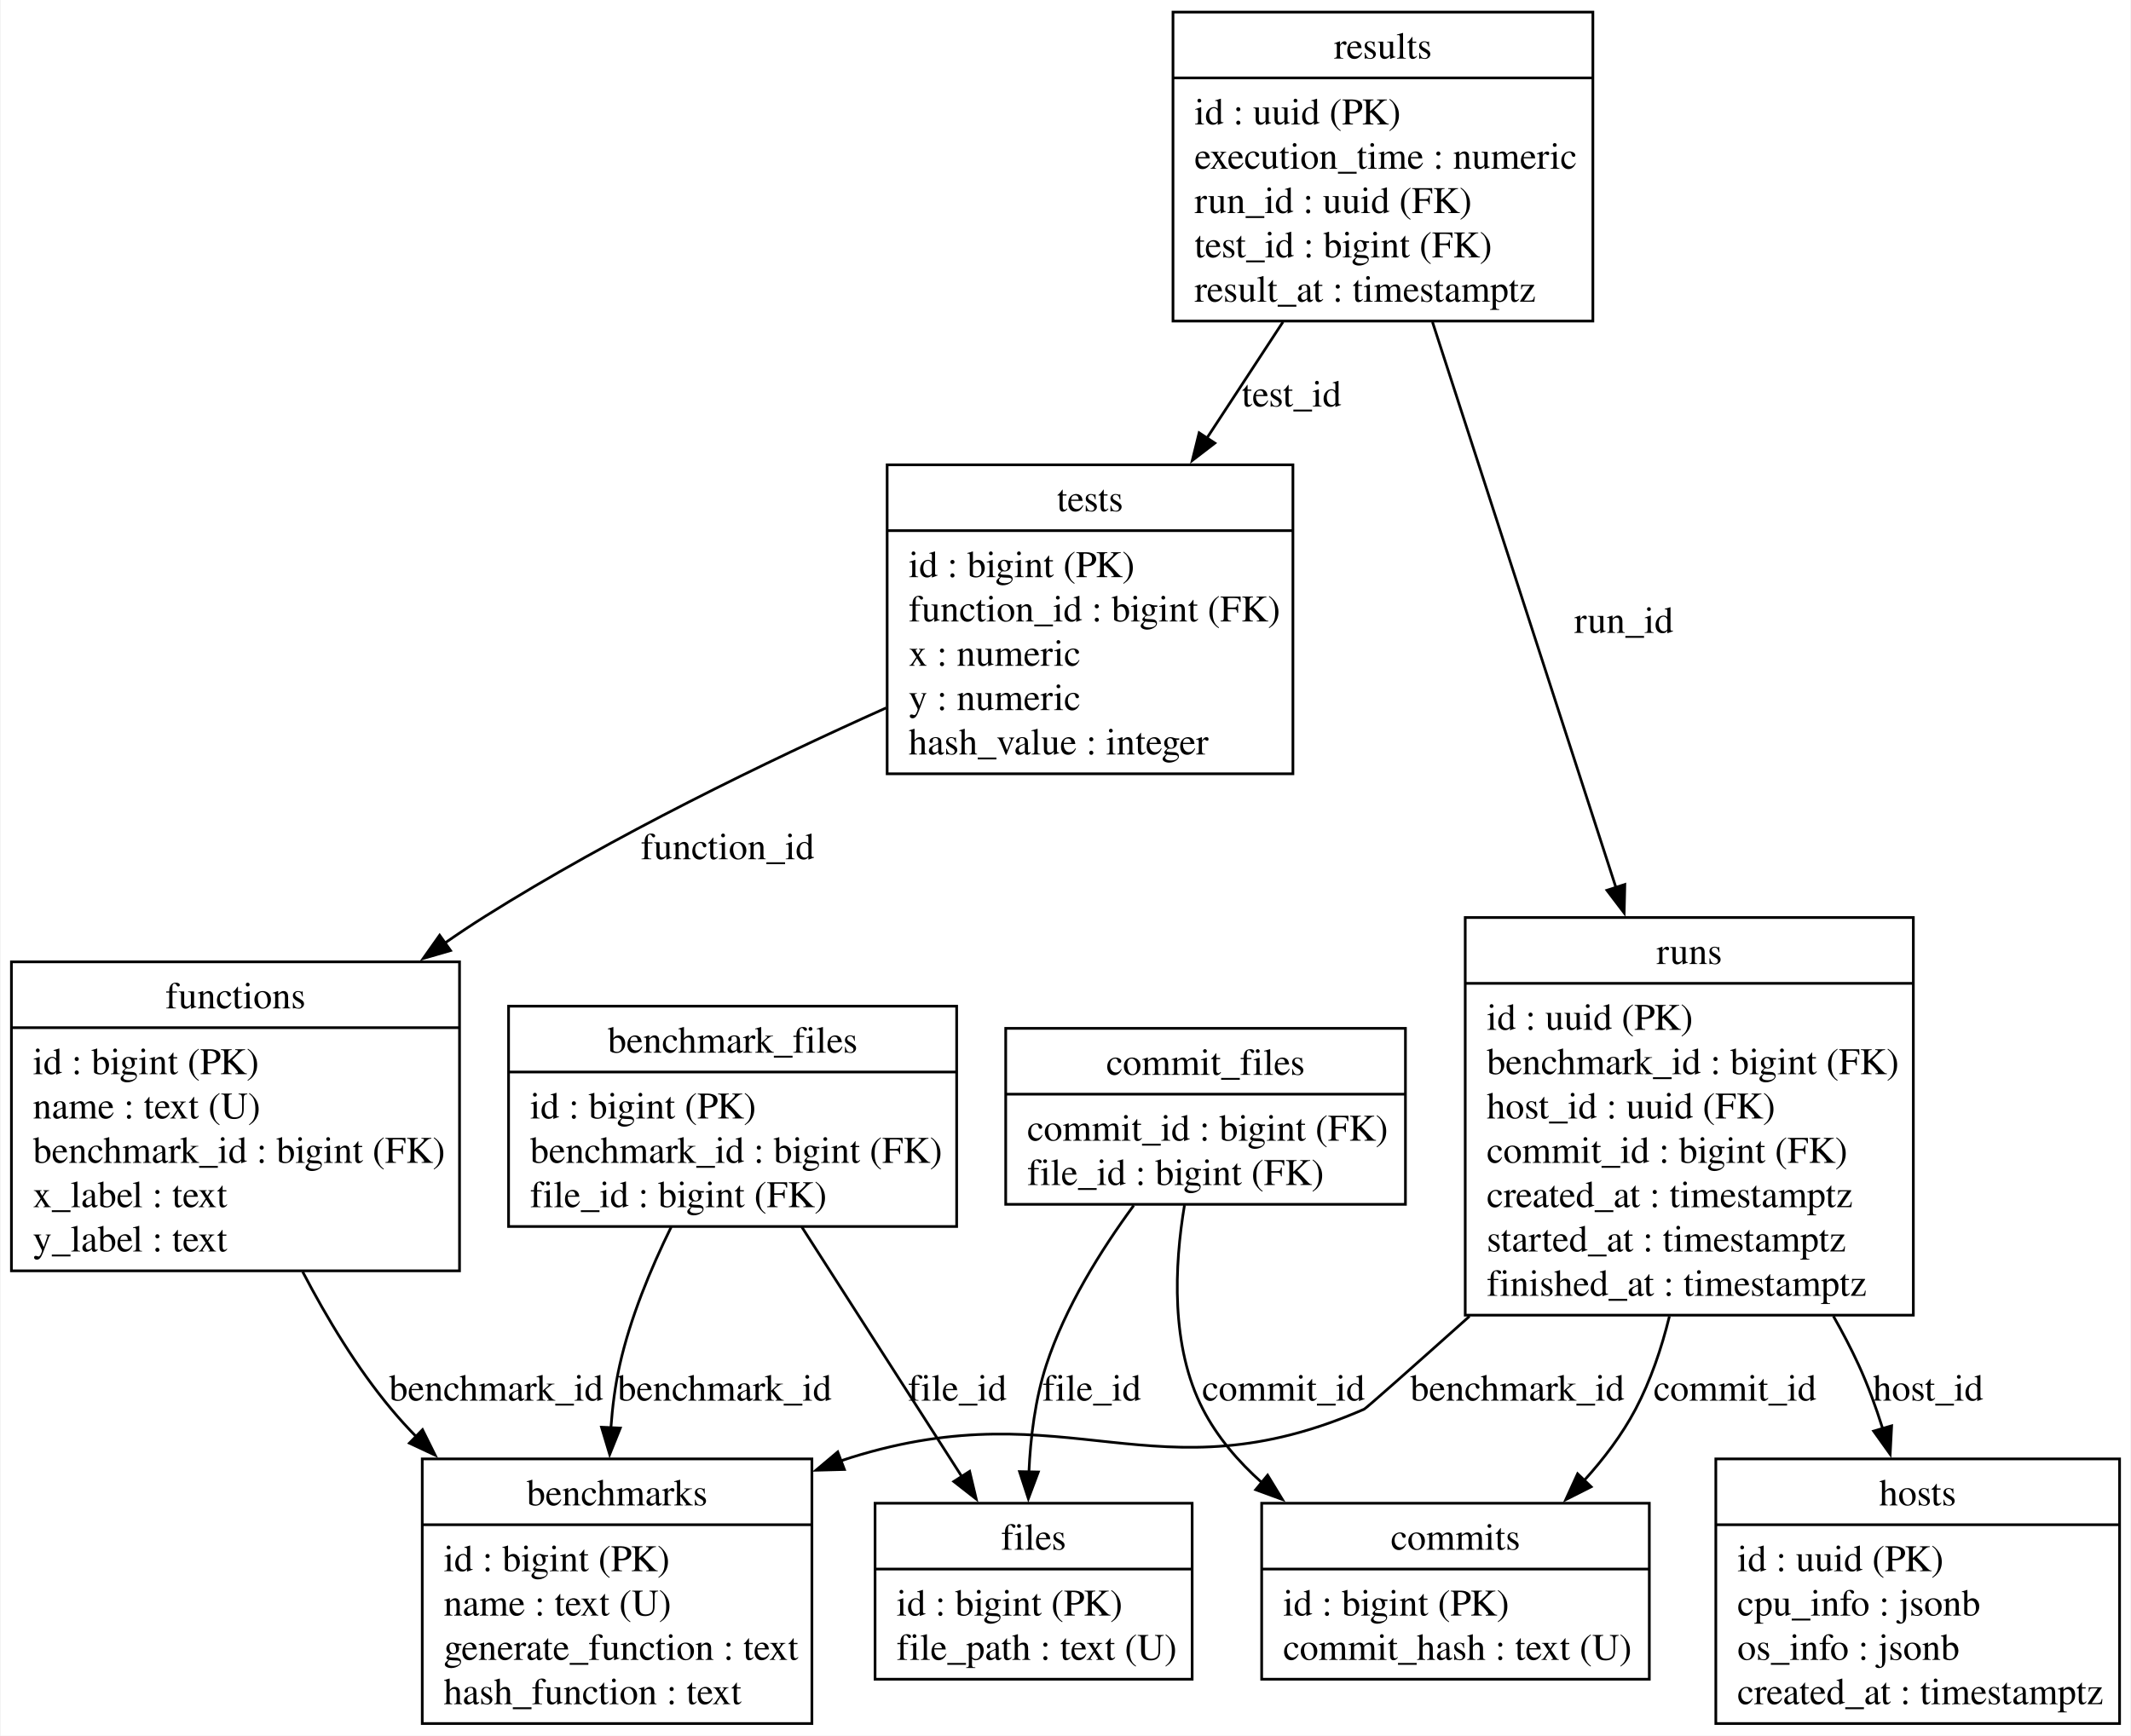
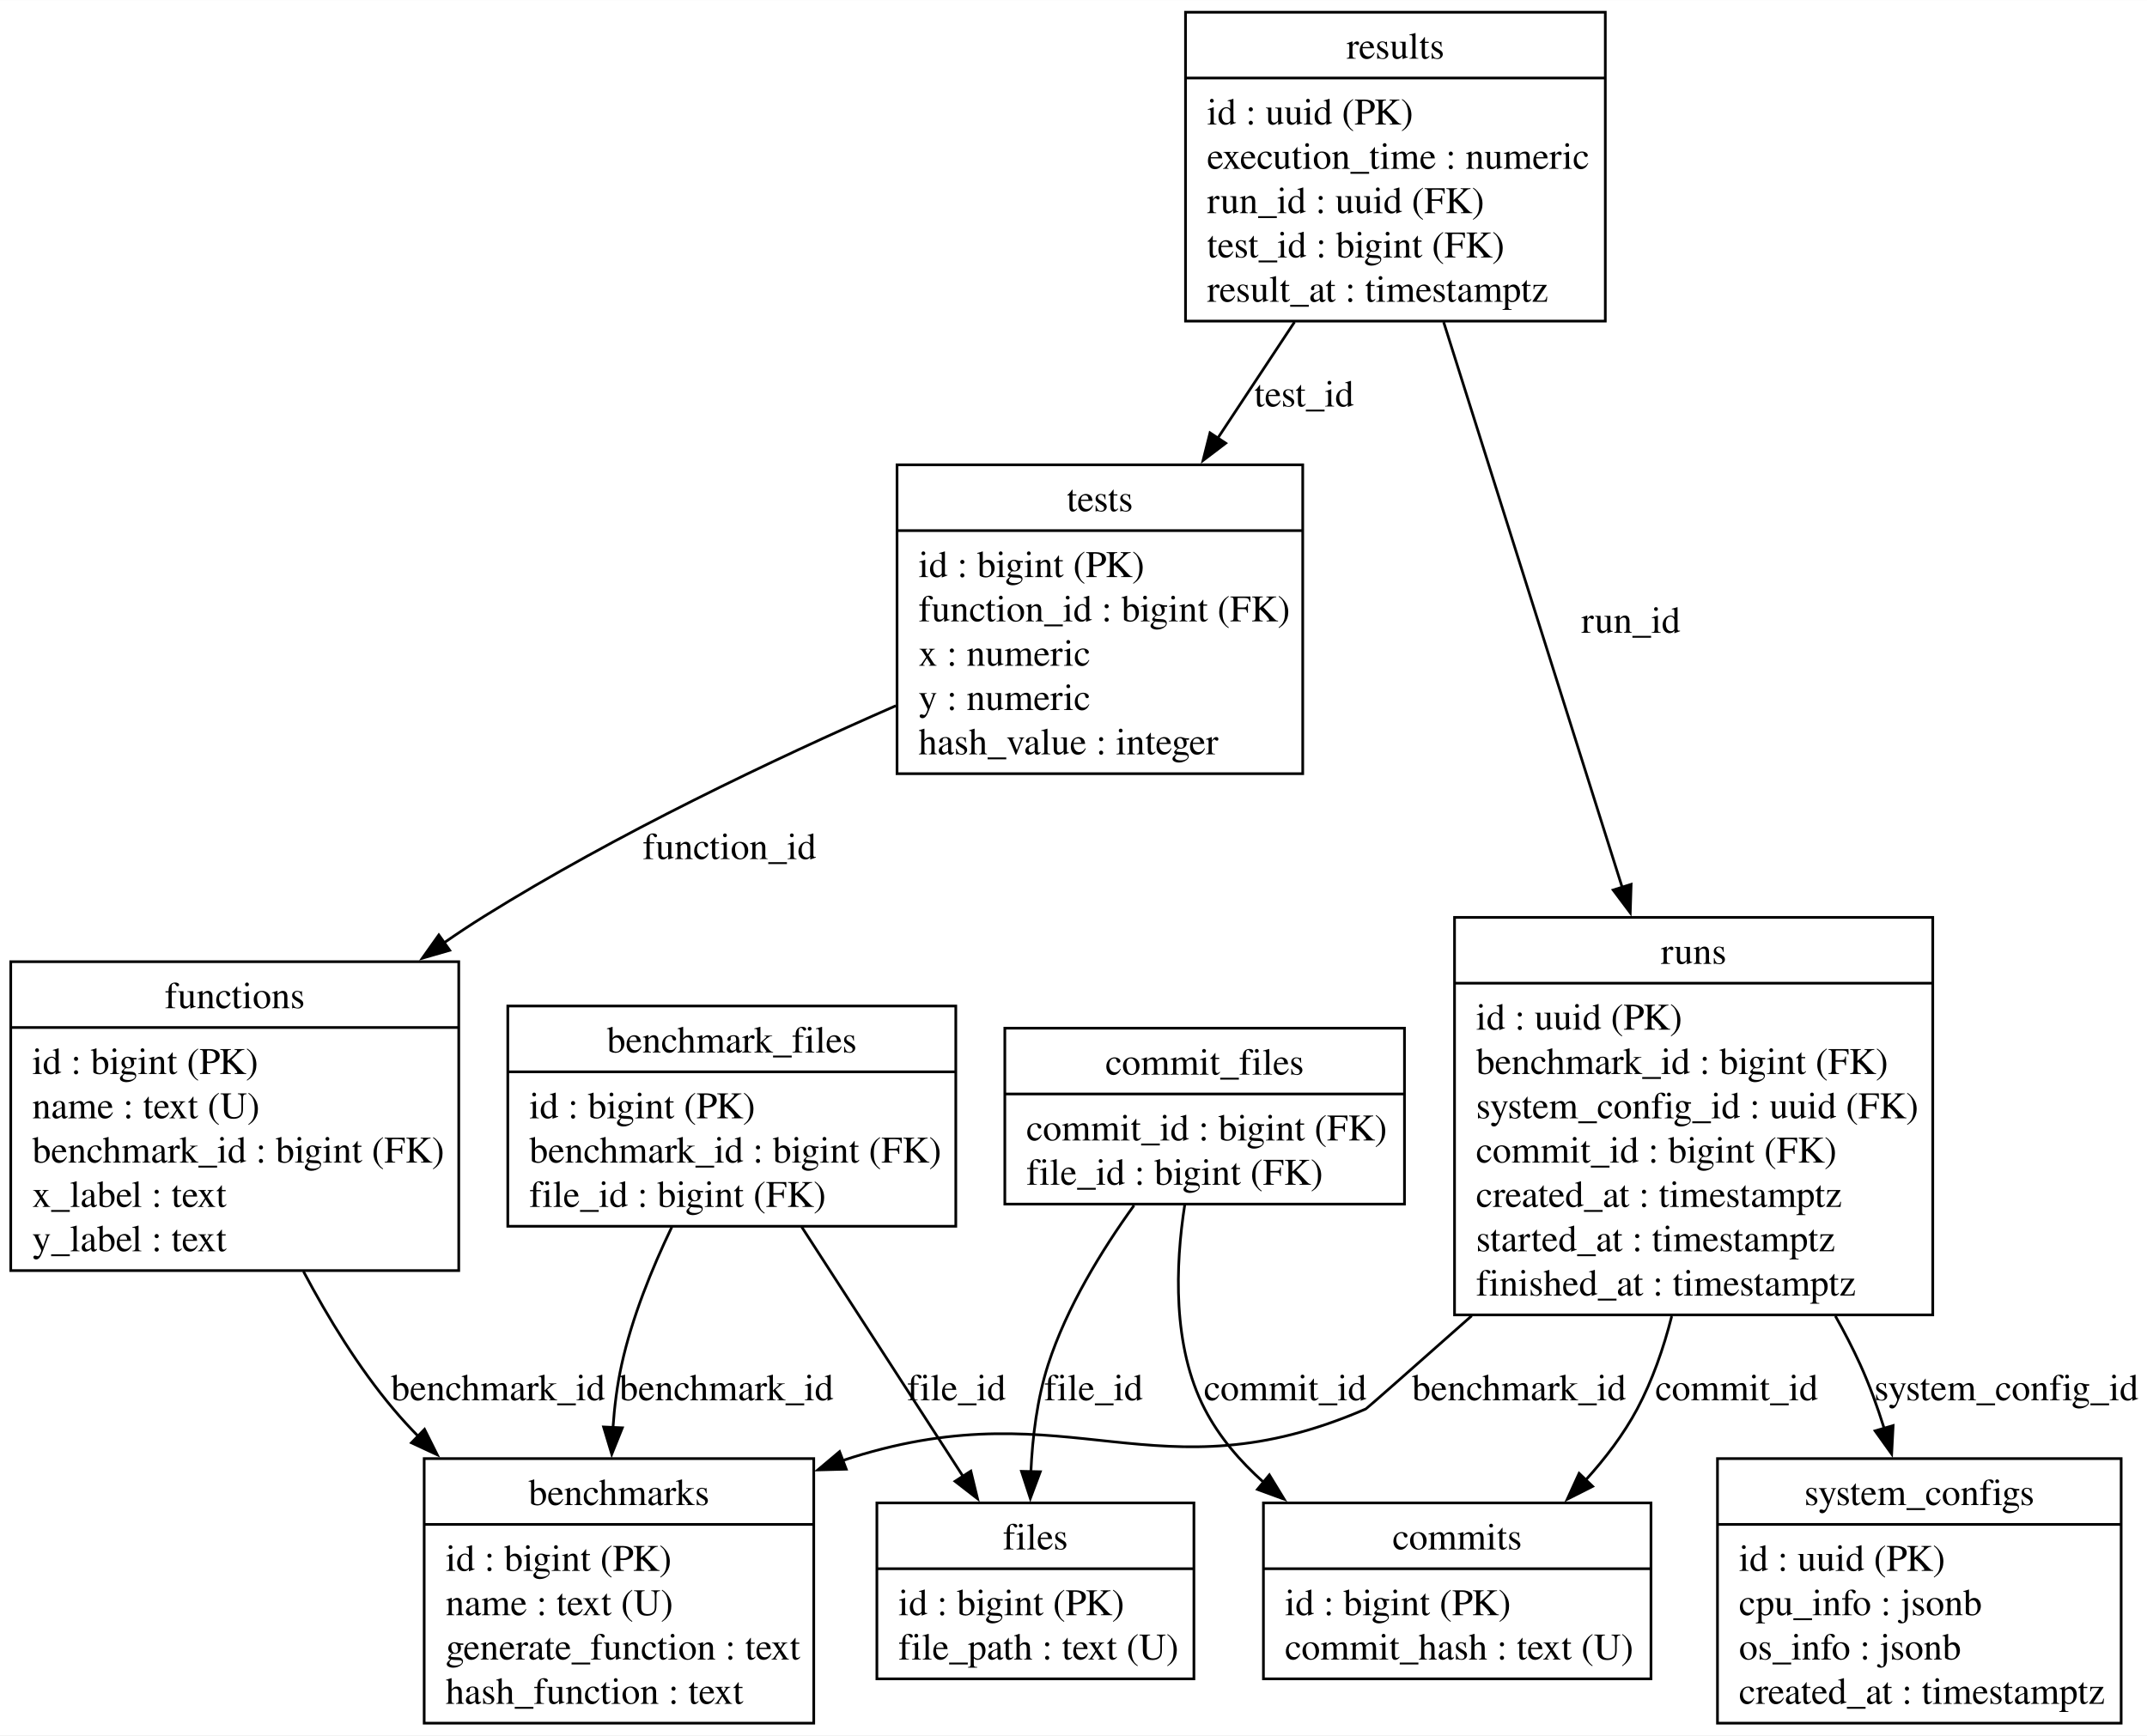
- <svg xmlns="http://www.w3.org/2000/svg" width="793pt" height="646pt" viewBox="0.00 0.00 792.50 646.00">
+ <svg xmlns="http://www.w3.org/2000/svg" width="799pt" height="646pt" viewBox="0.00 0.00 799.12 646.00">
  <g id="graph0" class="graph" transform="scale(1 1) rotate(0) translate(4 642)">
-     <polygon fill="white" stroke="none" points="-4,4 -4,-642 788.5,-642 788.5,4 -4,4" />
+     <polygon fill="white" stroke="none" points="-4,4 -4,-642 795.12,-642 795.12,4 -4,4" />
    <g id="node1" class="node">
-       <polygon fill="none" stroke="black" points="152.88,-0.5 152.88,-99 297.88,-99 297.88,-0.5 152.88,-0.5" />
-       <text text-anchor="middle" x="225.38" y="-81.7" font-family="Times,serif" font-size="14.00">benchmarks</text>
-       <polyline fill="none" stroke="black" points="152.88,-74.5 297.88,-74.5" />
-       <text text-anchor="start" x="160.88" y="-57.2" font-family="Times,serif" font-size="14.00">id : bigint (PK)</text>
-       <text text-anchor="start" x="160.88" y="-40.7" font-family="Times,serif" font-size="14.00">name : text (U)</text>
-       <text text-anchor="start" x="160.88" y="-24.2" font-family="Times,serif" font-size="14.00">generate_function : text</text>
-       <text text-anchor="start" x="160.88" y="-7.7" font-family="Times,serif" font-size="14.00">hash_function : text</text>
+       <polygon fill="none" stroke="black" points="153.88,-0.5 153.88,-99 298.88,-99 298.88,-0.5 153.88,-0.5" />
+       <text text-anchor="middle" x="226.38" y="-81.7" font-family="Times,serif" font-size="14.00">benchmarks</text>
+       <polyline fill="none" stroke="black" points="153.88,-74.5 298.88,-74.5" />
+       <text text-anchor="start" x="161.88" y="-57.2" font-family="Times,serif" font-size="14.00">id : bigint (PK)</text>
+       <text text-anchor="start" x="161.88" y="-40.7" font-family="Times,serif" font-size="14.00">name : text (U)</text>
+       <text text-anchor="start" x="161.88" y="-24.2" font-family="Times,serif" font-size="14.00">generate_function : text</text>
+       <text text-anchor="start" x="161.88" y="-7.7" font-family="Times,serif" font-size="14.00">hash_function : text</text>
    </g>
    <g id="node2" class="node">
      <polygon fill="none" stroke="black" points="185,-185.5 185,-267.5 351.75,-267.5 351.75,-185.5 185,-185.5" />
      <text text-anchor="middle" x="268.38" y="-250.2" font-family="Times,serif" font-size="14.00">benchmark_files</text>
      <polyline fill="none" stroke="black" points="185,-243 351.75,-243" />
      <text text-anchor="start" x="193" y="-225.7" font-family="Times,serif" font-size="14.00">id : bigint (PK)</text>
      <text text-anchor="start" x="193" y="-209.2" font-family="Times,serif" font-size="14.00">benchmark_id : bigint (FK)</text>
      <text text-anchor="start" x="193" y="-192.7" font-family="Times,serif" font-size="14.00">file_id : bigint (FK)</text>
    </g>
    <g id="edge1" class="edge">
-       <path fill="none" stroke="black" d="M245.53,-185.34C237.89,-169.81 230.32,-151.56 226.38,-134 224.67,-126.43 223.64,-118.37 223.07,-110.36" />
-       <polygon fill="black" stroke="black" points="226.58,-110.47 222.63,-100.64 219.59,-110.79 226.58,-110.47" />
-       <text text-anchor="middle" x="265.38" y="-120.7" font-family="Times,serif" font-size="14.00">benchmark_id</text>
+       <path fill="none" stroke="black" d="M246.08,-185.28C238.62,-169.74 231.23,-151.51 227.38,-134 225.71,-126.42 224.69,-118.36 224.14,-110.35" />
+       <polygon fill="black" stroke="black" points="227.64,-110.46 223.7,-100.63 220.65,-110.78 227.64,-110.46" />
+       <text text-anchor="middle" x="266.38" y="-120.7" font-family="Times,serif" font-size="14.00">benchmark_id</text>
    </g>
    <g id="node9" class="node">
-       <polygon fill="none" stroke="black" points="321.38,-17 321.38,-82.5 439.38,-82.5 439.38,-17 321.38,-17" />
-       <text text-anchor="middle" x="380.38" y="-65.2" font-family="Times,serif" font-size="14.00">files</text>
-       <polyline fill="none" stroke="black" points="321.38,-58 439.38,-58" />
-       <text text-anchor="start" x="329.38" y="-40.7" font-family="Times,serif" font-size="14.00">id : bigint (PK)</text>
-       <text text-anchor="start" x="329.38" y="-24.2" font-family="Times,serif" font-size="14.00">file_path : text (U)</text>
+       <polygon fill="none" stroke="black" points="322.38,-17 322.38,-82.5 440.38,-82.5 440.38,-17 322.38,-17" />
+       <text text-anchor="middle" x="381.38" y="-65.2" font-family="Times,serif" font-size="14.00">files</text>
+       <polyline fill="none" stroke="black" points="322.38,-58 440.38,-58" />
+       <text text-anchor="start" x="330.38" y="-40.7" font-family="Times,serif" font-size="14.00">id : bigint (PK)</text>
+       <text text-anchor="start" x="330.38" y="-24.2" font-family="Times,serif" font-size="14.00">file_path : text (U)</text>
    </g>
    <g id="edge2" class="edge">
-       <path fill="none" stroke="black" d="M294.07,-185.41C311.92,-157.56 335.65,-120.53 353.71,-92.35" />
-       <polygon fill="black" stroke="black" points="356.58,-94.37 359.03,-84.06 350.68,-90.59 356.58,-94.37" />
+       <path fill="none" stroke="black" d="M294.3,-185.41C312.31,-157.56 336.25,-120.53 354.47,-92.35" />
+       <polygon fill="black" stroke="black" points="357.35,-94.35 359.84,-84.06 351.47,-90.55 357.35,-94.35" />
      <text text-anchor="middle" x="352" y="-120.7" font-family="Times,serif" font-size="14.00">file_id</text>
    </g>
    <g id="node3" class="node">
      <polygon fill="none" stroke="black" points="0,-169 0,-284 166.75,-284 166.75,-169 0,-169" />
      <text text-anchor="middle" x="83.38" y="-266.7" font-family="Times,serif" font-size="14.00">functions</text>
      <polyline fill="none" stroke="black" points="0,-259.5 166.75,-259.5" />
      <text text-anchor="start" x="8" y="-242.2" font-family="Times,serif" font-size="14.00">id : bigint (PK)</text>
      <text text-anchor="start" x="8" y="-225.7" font-family="Times,serif" font-size="14.00">name : text (U)</text>
      <text text-anchor="start" x="8" y="-209.2" font-family="Times,serif" font-size="14.00">benchmark_id : bigint (FK)</text>
      <text text-anchor="start" x="8" y="-192.7" font-family="Times,serif" font-size="14.00">x_label : text</text>
      <text text-anchor="start" x="8" y="-176.2" font-family="Times,serif" font-size="14.00">y_label : text</text>
    </g>
    <g id="edge3" class="edge">
-       <path fill="none" stroke="black" d="M108.39,-168.65C117.44,-151.29 128.62,-132.77 141.38,-117.5 144.33,-113.96 147.5,-110.48 150.82,-107.09" />
-       <polygon fill="black" stroke="black" points="152.98,-109.87 157.69,-100.38 148.09,-104.86 152.98,-109.87" />
-       <text text-anchor="middle" x="180.38" y="-120.7" font-family="Times,serif" font-size="14.00">benchmark_id</text>
+       <path fill="none" stroke="black" d="M108.96,-168.67C118.17,-151.31 129.51,-132.78 142.38,-117.5 145.34,-113.97 148.52,-110.5 151.85,-107.11" />
+       <polygon fill="black" stroke="black" points="154.01,-109.9 158.74,-100.42 149.13,-104.88 154.01,-109.9" />
+       <text text-anchor="middle" x="181.38" y="-120.7" font-family="Times,serif" font-size="14.00">benchmark_id</text>
    </g>
    <g id="node4" class="node">
-       <polygon fill="none" stroke="black" points="634.25,-0.5 634.25,-99 784.5,-99 784.5,-0.5 634.25,-0.5" />
-       <text text-anchor="middle" x="709.38" y="-81.7" font-family="Times,serif" font-size="14.00">hosts</text>
-       <polyline fill="none" stroke="black" points="634.25,-74.5 784.5,-74.5" />
-       <text text-anchor="start" x="642.25" y="-57.2" font-family="Times,serif" font-size="14.00">id : uuid (PK)</text>
-       <text text-anchor="start" x="642.25" y="-40.7" font-family="Times,serif" font-size="14.00">cpu_info : jsonb</text>
-       <text text-anchor="start" x="642.25" y="-24.2" font-family="Times,serif" font-size="14.00">os_info : jsonb</text>
-       <text text-anchor="start" x="642.25" y="-7.7" font-family="Times,serif" font-size="14.00">created_at : timestamptz</text>
+       <polygon fill="none" stroke="black" points="635.25,-0.5 635.25,-99 785.5,-99 785.5,-0.5 635.25,-0.5" />
+       <text text-anchor="middle" x="710.38" y="-81.7" font-family="Times,serif" font-size="14.00">system_configs</text>
+       <polyline fill="none" stroke="black" points="635.25,-74.5 785.5,-74.5" />
+       <text text-anchor="start" x="643.25" y="-57.2" font-family="Times,serif" font-size="14.00">id : uuid (PK)</text>
+       <text text-anchor="start" x="643.25" y="-40.7" font-family="Times,serif" font-size="14.00">cpu_info : jsonb</text>
+       <text text-anchor="start" x="643.25" y="-24.2" font-family="Times,serif" font-size="14.00">os_info : jsonb</text>
+       <text text-anchor="start" x="643.25" y="-7.7" font-family="Times,serif" font-size="14.00">created_at : timestamptz</text>
    </g>
    <g id="node5" class="node">
-       <polygon fill="none" stroke="black" points="432.25,-522.5 432.25,-637.5 588.5,-637.5 588.5,-522.5 432.25,-522.5" />
-       <text text-anchor="middle" x="510.38" y="-620.2" font-family="Times,serif" font-size="14.00">results</text>
-       <polyline fill="none" stroke="black" points="432.25,-613 588.5,-613" />
-       <text text-anchor="start" x="440.25" y="-595.7" font-family="Times,serif" font-size="14.00">id : uuid (PK)</text>
-       <text text-anchor="start" x="440.25" y="-579.2" font-family="Times,serif" font-size="14.00">execution_time : numeric</text>
-       <text text-anchor="start" x="440.25" y="-562.7" font-family="Times,serif" font-size="14.00">run_id : uuid (FK)</text>
-       <text text-anchor="start" x="440.25" y="-546.2" font-family="Times,serif" font-size="14.00">test_id : bigint (FK)</text>
-       <text text-anchor="start" x="440.25" y="-529.7" font-family="Times,serif" font-size="14.00">result_at : timestamptz</text>
+       <polygon fill="none" stroke="black" points="437.25,-522.5 437.25,-637.5 593.5,-637.5 593.5,-522.5 437.25,-522.5" />
+       <text text-anchor="middle" x="515.38" y="-620.2" font-family="Times,serif" font-size="14.00">results</text>
+       <polyline fill="none" stroke="black" points="437.25,-613 593.5,-613" />
+       <text text-anchor="start" x="445.25" y="-595.7" font-family="Times,serif" font-size="14.00">id : uuid (PK)</text>
+       <text text-anchor="start" x="445.25" y="-579.2" font-family="Times,serif" font-size="14.00">execution_time : numeric</text>
+       <text text-anchor="start" x="445.25" y="-562.7" font-family="Times,serif" font-size="14.00">run_id : uuid (FK)</text>
+       <text text-anchor="start" x="445.25" y="-546.2" font-family="Times,serif" font-size="14.00">test_id : bigint (FK)</text>
+       <text text-anchor="start" x="445.25" y="-529.7" font-family="Times,serif" font-size="14.00">result_at : timestamptz</text>
    </g>
    <g id="node6" class="node">
-       <polygon fill="none" stroke="black" points="541,-152.5 541,-300.5 707.75,-300.5 707.75,-152.5 541,-152.5" />
-       <text text-anchor="middle" x="624.38" y="-283.2" font-family="Times,serif" font-size="14.00">runs</text>
-       <polyline fill="none" stroke="black" points="541,-276 707.75,-276" />
-       <text text-anchor="start" x="549" y="-258.7" font-family="Times,serif" font-size="14.00">id : uuid (PK)</text>
-       <text text-anchor="start" x="549" y="-242.2" font-family="Times,serif" font-size="14.00">benchmark_id : bigint (FK)</text>
-       <text text-anchor="start" x="549" y="-225.7" font-family="Times,serif" font-size="14.00">host_id : uuid (FK)</text>
-       <text text-anchor="start" x="549" y="-209.2" font-family="Times,serif" font-size="14.00">commit_id : bigint (FK)</text>
-       <text text-anchor="start" x="549" y="-192.7" font-family="Times,serif" font-size="14.00">created_at : timestamptz</text>
-       <text text-anchor="start" x="549" y="-176.2" font-family="Times,serif" font-size="14.00">started_at : timestamptz</text>
-       <text text-anchor="start" x="549" y="-159.7" font-family="Times,serif" font-size="14.00">finished_at : timestamptz</text>
+       <polygon fill="none" stroke="black" points="537.38,-152.5 537.38,-300.5 715.38,-300.5 715.38,-152.5 537.38,-152.5" />
+       <text text-anchor="middle" x="626.38" y="-283.2" font-family="Times,serif" font-size="14.00">runs</text>
+       <polyline fill="none" stroke="black" points="537.38,-276 715.38,-276" />
+       <text text-anchor="start" x="545.38" y="-258.7" font-family="Times,serif" font-size="14.00">id : uuid (PK)</text>
+       <text text-anchor="start" x="545.38" y="-242.2" font-family="Times,serif" font-size="14.00">benchmark_id : bigint (FK)</text>
+       <text text-anchor="start" x="545.38" y="-225.7" font-family="Times,serif" font-size="14.00">system_config_id : uuid (FK)</text>
+       <text text-anchor="start" x="545.38" y="-209.2" font-family="Times,serif" font-size="14.00">commit_id : bigint (FK)</text>
+       <text text-anchor="start" x="545.38" y="-192.7" font-family="Times,serif" font-size="14.00">created_at : timestamptz</text>
+       <text text-anchor="start" x="545.38" y="-176.2" font-family="Times,serif" font-size="14.00">started_at : timestamptz</text>
+       <text text-anchor="start" x="545.38" y="-159.7" font-family="Times,serif" font-size="14.00">finished_at : timestamptz</text>
    </g>
    <g id="edge4" class="edge">
-       <path fill="none" stroke="black" d="M528.82,-522.13C547.32,-465.08 576.03,-376.55 597.16,-311.42" />
-       <polygon fill="black" stroke="black" points="600.39,-312.8 600.14,-302.21 593.73,-310.64 600.39,-312.8" />
-       <text text-anchor="middle" x="600" y="-406.45" font-family="Times,serif" font-size="14.00">run_id</text>
+       <path fill="none" stroke="black" d="M533.33,-522.13C551.35,-465.08 579.31,-376.55 599.87,-311.42" />
+       <polygon fill="black" stroke="black" points="603.11,-312.8 602.78,-302.21 596.43,-310.69 603.11,-312.8" />
+       <text text-anchor="middle" x="603" y="-406.45" font-family="Times,serif" font-size="14.00">run_id</text>
    </g>
    <g id="node7" class="node">
-       <polygon fill="none" stroke="black" points="325.88,-354 325.88,-469 476.88,-469 476.88,-354 325.88,-354" />
-       <text text-anchor="middle" x="401.38" y="-451.7" font-family="Times,serif" font-size="14.00">tests</text>
-       <polyline fill="none" stroke="black" points="325.88,-444.5 476.88,-444.5" />
-       <text text-anchor="start" x="333.88" y="-427.2" font-family="Times,serif" font-size="14.00">id : bigint (PK)</text>
-       <text text-anchor="start" x="333.88" y="-410.7" font-family="Times,serif" font-size="14.00">function_id : bigint (FK)</text>
-       <text text-anchor="start" x="333.88" y="-394.2" font-family="Times,serif" font-size="14.00">x : numeric</text>
-       <text text-anchor="start" x="333.88" y="-377.7" font-family="Times,serif" font-size="14.00">y : numeric</text>
-       <text text-anchor="start" x="333.88" y="-361.2" font-family="Times,serif" font-size="14.00">hash_value : integer</text>
+       <polygon fill="none" stroke="black" points="329.88,-354 329.88,-469 480.88,-469 480.88,-354 329.88,-354" />
+       <text text-anchor="middle" x="405.38" y="-451.7" font-family="Times,serif" font-size="14.00">tests</text>
+       <polyline fill="none" stroke="black" points="329.88,-444.5 480.88,-444.5" />
+       <text text-anchor="start" x="337.88" y="-427.2" font-family="Times,serif" font-size="14.00">id : bigint (PK)</text>
+       <text text-anchor="start" x="337.88" y="-410.7" font-family="Times,serif" font-size="14.00">function_id : bigint (FK)</text>
+       <text text-anchor="start" x="337.88" y="-394.2" font-family="Times,serif" font-size="14.00">x : numeric</text>
+       <text text-anchor="start" x="337.88" y="-377.7" font-family="Times,serif" font-size="14.00">y : numeric</text>
+       <text text-anchor="start" x="337.88" y="-361.2" font-family="Times,serif" font-size="14.00">hash_value : integer</text>
    </g>
    <g id="edge5" class="edge">
-       <path fill="none" stroke="black" d="M473.17,-522.17C464.01,-508.18 454.13,-493.08 444.71,-478.69" />
-       <polygon fill="black" stroke="black" points="447.83,-477.08 439.43,-470.63 441.98,-480.91 447.83,-477.08" />
-       <text text-anchor="middle" x="476.38" y="-490.7" font-family="Times,serif" font-size="14.00">test_id</text>
+       <path fill="none" stroke="black" d="M477.83,-522.17C468.59,-508.18 458.61,-493.08 449.11,-478.69" />
+       <polygon fill="black" stroke="black" points="452.21,-477.04 443.77,-470.62 446.37,-480.9 452.21,-477.04" />
+       <text text-anchor="middle" x="481.38" y="-490.7" font-family="Times,serif" font-size="14.00">test_id</text>
    </g>
    <g id="edge6" class="edge">
-       <path fill="none" stroke="black" d="M542.57,-152.07C521.36,-133.11 504.15,-117.84 503.38,-117.5 425.22,-83.41 393.77,-124.89 312.38,-99.5 311.03,-99.08 309.68,-98.64 308.32,-98.17" />
-       <polygon fill="black" stroke="black" points="309.98,-95.06 299.39,-94.78 307.49,-101.6 309.98,-95.06" />
-       <text text-anchor="middle" x="560.38" y="-120.7" font-family="Times,serif" font-size="14.00">benchmark_id</text>
+       <path fill="none" stroke="black" d="M543.77,-152.17C522.2,-133.06 504.77,-117.67 504.38,-117.5 426.15,-83.57 394.77,-124.89 313.38,-99.5 312.03,-99.08 310.68,-98.64 309.32,-98.17" />
+       <polygon fill="black" stroke="black" points="310.98,-95.06 300.39,-94.78 308.49,-101.6 310.98,-95.06" />
+       <text text-anchor="middle" x="561.38" y="-120.7" font-family="Times,serif" font-size="14.00">benchmark_id</text>
    </g>
    <g id="edge7" class="edge">
-       <path fill="none" stroke="black" d="M678.01,-152.12C681.42,-146.12 684.6,-140.05 687.38,-134 690.81,-126.53 693.78,-118.43 696.33,-110.31" />
-       <polygon fill="black" stroke="black" points="699.68,-111.32 699.13,-100.73 692.97,-109.35 699.68,-111.32" />
-       <text text-anchor="middle" x="713.25" y="-120.7" font-family="Times,serif" font-size="14.00">host_id</text>
+       <path fill="none" stroke="black" d="M679.14,-152.07C682.51,-146.09 685.63,-140.03 688.38,-134 691.78,-126.52 694.74,-118.41 697.28,-110.28" />
+       <polygon fill="black" stroke="black" points="700.63,-111.29 700.08,-100.71 693.91,-109.33 700.63,-111.29" />
+       <text text-anchor="middle" x="742.75" y="-120.7" font-family="Times,serif" font-size="14.00">system_config_id</text>
    </g>
    <g id="node8" class="node">
-       <polygon fill="none" stroke="black" points="465.25,-17 465.25,-82.5 609.5,-82.5 609.5,-17 465.25,-17" />
-       <text text-anchor="middle" x="537.38" y="-65.2" font-family="Times,serif" font-size="14.00">commits</text>
-       <polyline fill="none" stroke="black" points="465.25,-58 609.5,-58" />
-       <text text-anchor="start" x="473.25" y="-40.7" font-family="Times,serif" font-size="14.00">id : bigint (PK)</text>
-       <text text-anchor="start" x="473.25" y="-24.2" font-family="Times,serif" font-size="14.00">commit_hash : text (U)</text>
+       <polygon fill="none" stroke="black" points="466.25,-17 466.25,-82.5 610.5,-82.5 610.5,-17 466.25,-17" />
+       <text text-anchor="middle" x="538.38" y="-65.2" font-family="Times,serif" font-size="14.00">commits</text>
+       <polyline fill="none" stroke="black" points="466.25,-58 610.5,-58" />
+       <text text-anchor="start" x="474.25" y="-40.7" font-family="Times,serif" font-size="14.00">id : bigint (PK)</text>
+       <text text-anchor="start" x="474.25" y="-24.2" font-family="Times,serif" font-size="14.00">commit_hash : text (U)</text>
    </g>
    <g id="edge8" class="edge">
-       <path fill="none" stroke="black" d="M616.97,-152.02C614.03,-140.06 609.98,-128.13 604.38,-117.5 599.37,-108.01 592.56,-99.02 585.19,-90.89" />
-       <polygon fill="black" stroke="black" points="587.86,-88.62 578.41,-83.84 582.82,-93.47 587.86,-88.62" />
-       <text text-anchor="middle" x="641.38" y="-120.7" font-family="Times,serif" font-size="14.00">commit_id</text>
+       <path fill="none" stroke="black" d="M618.22,-152.01C615.18,-140.05 611.03,-128.12 605.38,-117.5 600.33,-108.04 593.5,-99.06 586.12,-90.93" />
+       <polygon fill="black" stroke="black" points="588.79,-88.66 579.34,-83.88 583.75,-93.51 588.79,-88.66" />
+       <text text-anchor="middle" x="642.38" y="-120.7" font-family="Times,serif" font-size="14.00">commit_id</text>
    </g>
    <g id="edge9" class="edge">
-       <path fill="none" stroke="black" d="M325.49,-378.52C280.81,-358.49 223.92,-330.87 176.38,-301 171.31,-297.82 166.2,-294.41 161.11,-290.87" />
-       <polygon fill="black" stroke="black" points="163.41,-288.21 153.24,-285.26 159.35,-293.91 163.41,-288.21" />
-       <text text-anchor="middle" x="266.5" y="-322.2" font-family="Times,serif" font-size="14.00">function_id</text>
+       <path fill="none" stroke="black" d="M329.42,-379.29C283.73,-359.28 225.18,-331.42 176.38,-301 171.3,-297.84 166.18,-294.44 161.09,-290.91" />
+       <polygon fill="black" stroke="black" points="163.38,-288.25 153.2,-285.31 159.33,-293.96 163.38,-288.25" />
+       <text text-anchor="middle" x="267.5" y="-322.2" font-family="Times,serif" font-size="14.00">function_id</text>
    </g>
    <g id="node10" class="node">
      <polygon fill="none" stroke="black" points="370,-193.75 370,-259.25 518.75,-259.25 518.75,-193.75 370,-193.75" />
      <text text-anchor="middle" x="444.38" y="-241.95" font-family="Times,serif" font-size="14.00">commit_files</text>
      <polyline fill="none" stroke="black" points="370,-234.75 518.75,-234.75" />
      <text text-anchor="start" x="378" y="-217.45" font-family="Times,serif" font-size="14.00">commit_id : bigint (FK)</text>
      <text text-anchor="start" x="378" y="-200.95" font-family="Times,serif" font-size="14.00">file_id : bigint (FK)</text>
    </g>
    <g id="edge10" class="edge">
-       <path fill="none" stroke="black" d="M436.53,-193.44C432.76,-170.94 431.33,-140.82 443.38,-117.5 448.73,-107.12 456.53,-98.01 465.38,-90.12" />
-       <polygon fill="black" stroke="black" points="467.46,-92.94 472.97,-83.89 463.02,-87.53 467.46,-92.94" />
-       <text text-anchor="middle" x="473.38" y="-120.7" font-family="Times,serif" font-size="14.00">commit_id</text>
+       <path fill="none" stroke="black" d="M436.96,-193.44C433.46,-170.94 432.33,-140.82 444.38,-117.5 449.73,-107.12 457.53,-98.01 466.38,-90.12" />
+       <polygon fill="black" stroke="black" points="468.46,-92.94 473.97,-83.89 464.02,-87.53 468.46,-92.94" />
+       <text text-anchor="middle" x="474.38" y="-120.7" font-family="Times,serif" font-size="14.00">commit_id</text>
    </g>
    <g id="edge11" class="edge">
-       <path fill="none" stroke="black" d="M417.64,-193.33C405.41,-176.68 392.12,-155.41 385.12,-134 380.99,-121.33 379.21,-107.02 378.63,-93.87" />
-       <polygon fill="black" stroke="black" points="382.14,-94.13 378.43,-84.2 375.14,-94.27 382.14,-94.13" />
-       <text text-anchor="middle" x="402" y="-120.7" font-family="Times,serif" font-size="14.00">file_id</text>
+       <path fill="none" stroke="black" d="M418.09,-193.26C406.07,-176.6 393,-155.33 386.12,-134 382.04,-121.32 380.27,-107 379.69,-93.85" />
+       <polygon fill="black" stroke="black" points="383.2,-94.11 379.49,-84.18 376.2,-94.26 383.2,-94.11" />
+       <text text-anchor="middle" x="403" y="-120.7" font-family="Times,serif" font-size="14.00">file_id</text>
    </g>
  </g>
</svg>
